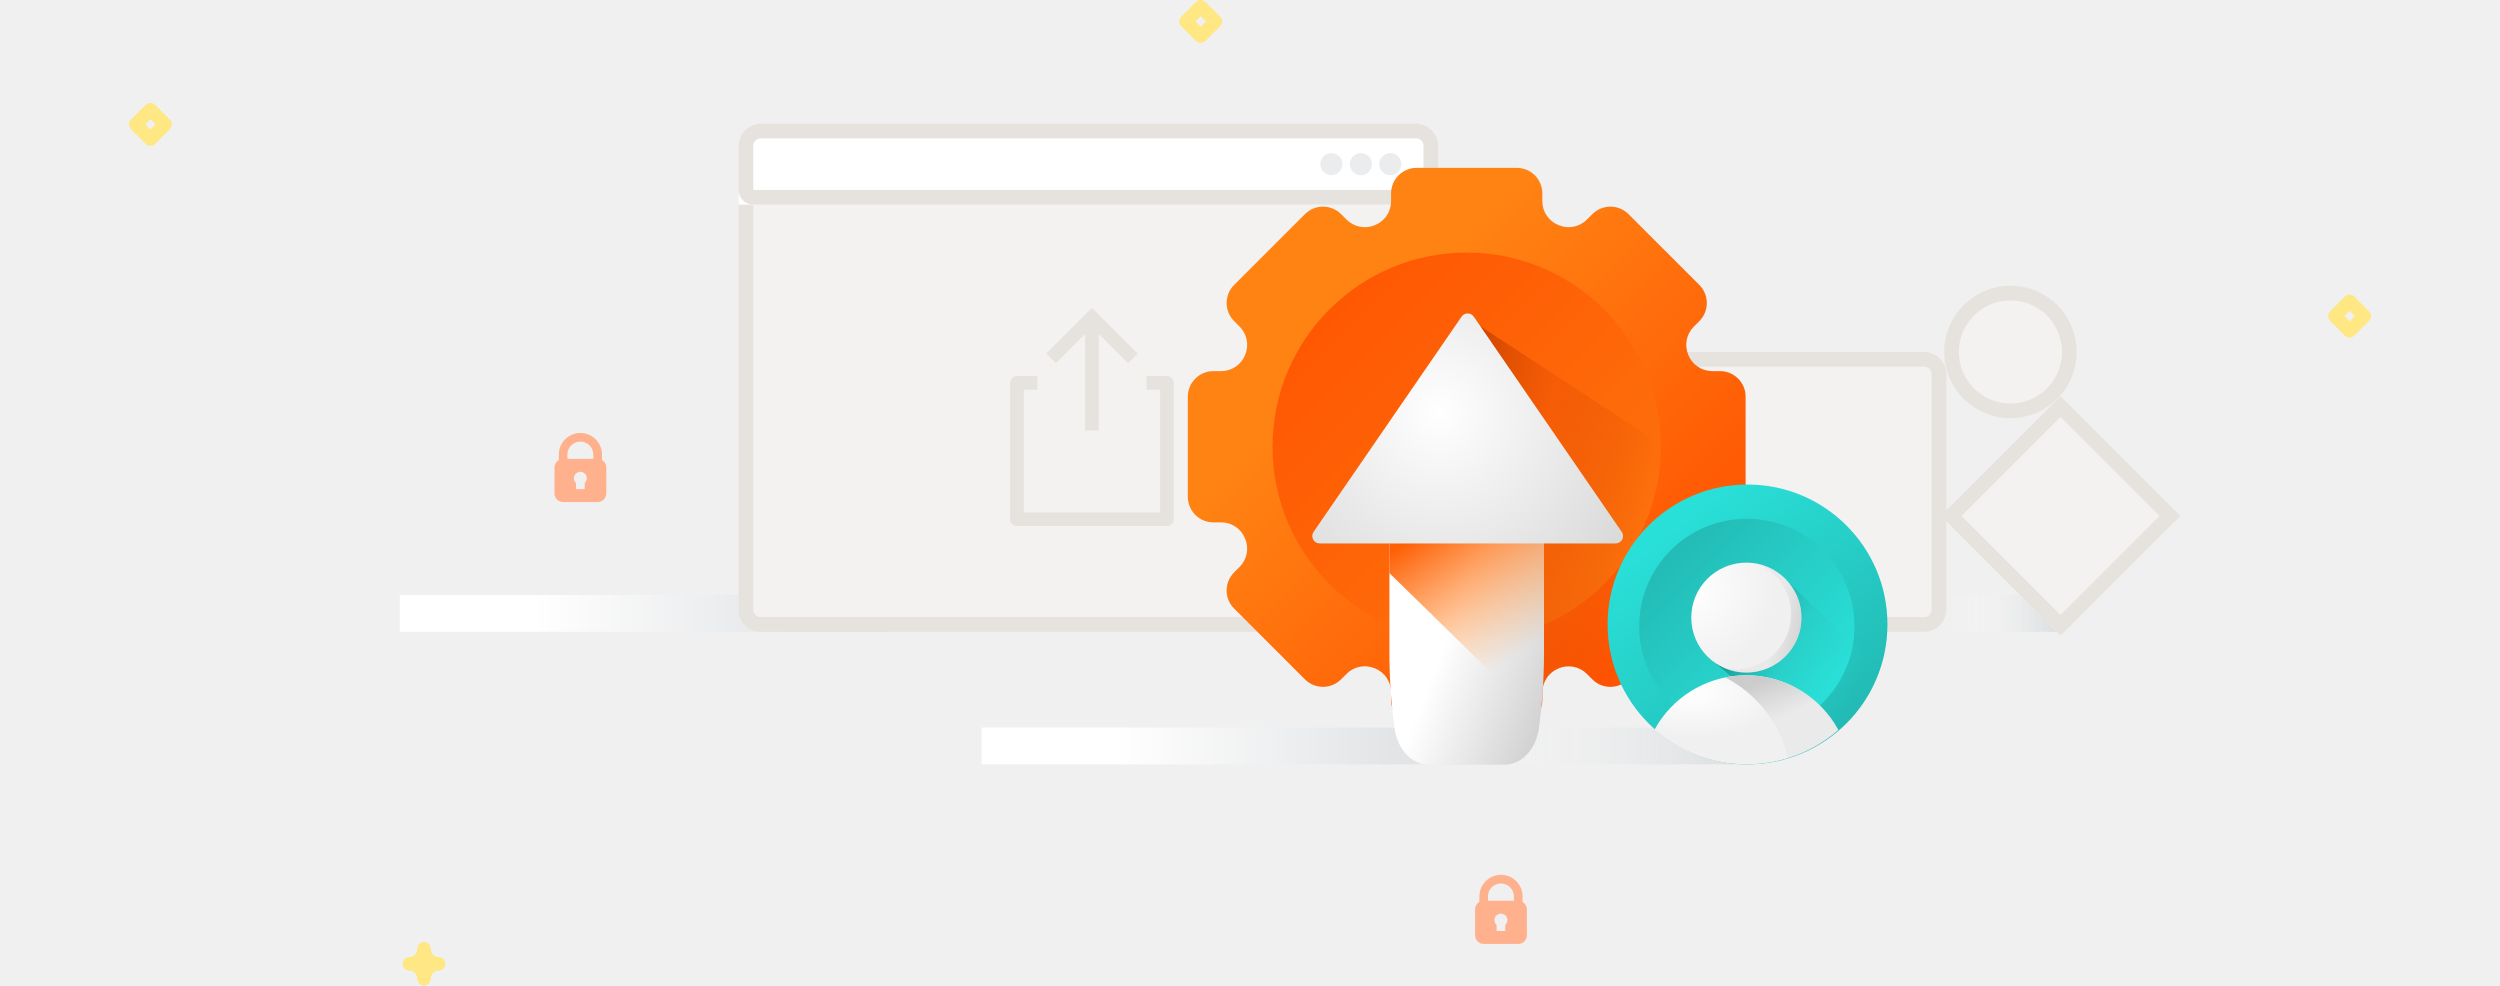
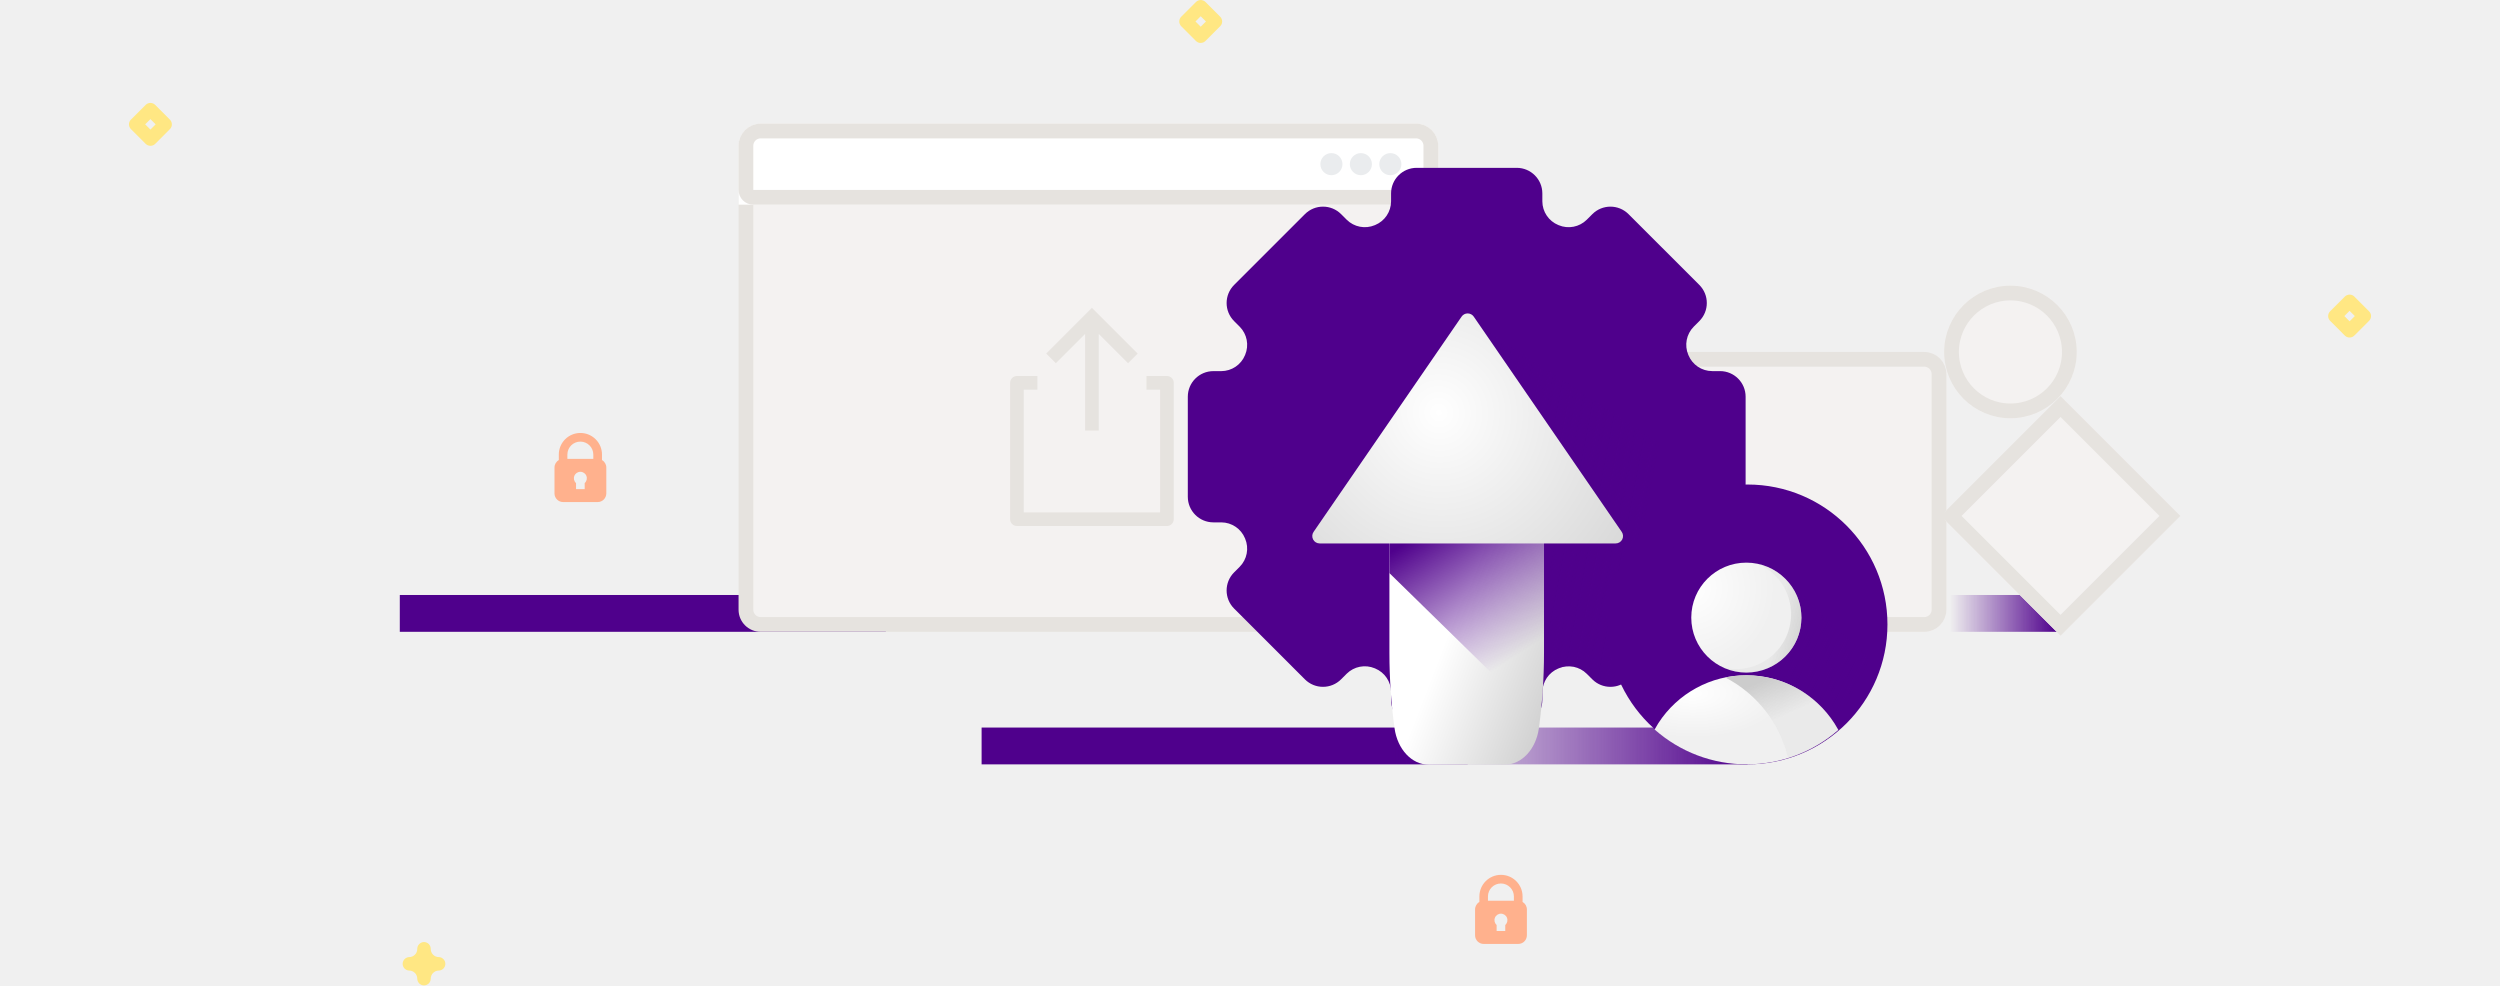
<svg xmlns="http://www.w3.org/2000/svg" xmlns:xlink="http://www.w3.org/1999/xlink" width="304.445" height="120" viewBox="0 0 304.445 133.802">
  <defs>
    <linearGradient id="linear-gradient" x1="0.274" y1="0.5" x2="1" y2="0.5" gradientUnits="objectBoundingBox">
-       <stop offset="0" stop-color="#fff" />
-       <stop offset="1" stop-color="#dbdddf" />
+       <stop offset="0" stop-color="#4F008C" />
+       <stop offset="1" stop-color="#4F008C" />
    </linearGradient>
    <linearGradient id="linear-gradient-2" x1="0.274" y1="0.5" x2="1" y2="0.5" gradientUnits="objectBoundingBox">
-       <stop offset="0" stop-color="#fff" stop-opacity="0" />
-       <stop offset="1" stop-color="#dbdddf" />
+       <stop offset="0" stop-color="#4F008C" stop-opacity="0" />
+       <stop offset="1" stop-color="#4F008C" />
    </linearGradient>
    <linearGradient id="linear-gradient-5" x1="0.308" y1="0.308" x2="0.828" y2="0.828" gradientUnits="objectBoundingBox">
-       <stop offset="0" stop-color="#ff8313" />
-       <stop offset="1" stop-color="#ff5402" />
+       <stop offset="0" stop-color="#4F008C" />
+       <stop offset="1" stop-color="#4F008C" />
    </linearGradient>
    <linearGradient id="linear-gradient-6" x1="0.821" y1="0.821" x2="0.126" y2="0.126" gradientUnits="objectBoundingBox">
-       <stop offset="0" stop-color="#fd700c" />
-       <stop offset="1" stop-color="#ff5703" />
+       <stop offset="0" stop-color="#4F008C" />
+       <stop offset="1" stop-color="#4F008C" />
    </linearGradient>
    <linearGradient id="linear-gradient-7" x1="0.608" y1="0.634" x2="-0.093" y2="0.449" gradientUnits="objectBoundingBox">
-       <stop offset="0" stop-color="#cf4601" stop-opacity="0" />
-       <stop offset="0.563" stop-color="#ef5503" stop-opacity="0.561" />
-       <stop offset="1" stop-color="#ca4400" />
+       <stop offset="0" stop-color="#4F008C" stop-opacity="0" />
+       <stop offset="0.563" stop-color="#4F008C" stop-opacity="0.561" />
+       <stop offset="1" stop-color="#4F008C" />
    </linearGradient>
    <linearGradient id="linear-gradient-8" x1="0.464" y1="0.418" x2="1.086" y2="0.86" gradientUnits="objectBoundingBox">
      <stop offset="0" stop-color="#fff" />
      <stop offset="1" stop-color="#ccc" />
    </linearGradient>
    <linearGradient id="linear-gradient-9" x1="0.801" y1="0.671" x2="0.39" y2="-0.096" gradientUnits="objectBoundingBox">
-       <stop offset="0" stop-color="#ff8313" stop-opacity="0" />
-       <stop offset="1" stop-color="#fe6006" />
+       <stop offset="0" stop-color="#4F008C" stop-opacity="0" />
+       <stop offset="1" stop-color="#4F008C" />
    </linearGradient>
    <radialGradient id="radial-gradient" cx="0.407" cy="0.431" r="1.306" gradientTransform="matrix(0.035, 0.999, -0.726, 0.025, 0.706, 0.014)" xlink:href="#linear-gradient-8" />
    <linearGradient id="linear-gradient-10" x1="0.757" y1="0.959" x2="0.149" y2="0.196" gradientUnits="objectBoundingBox">
-       <stop offset="0" stop-color="#22b9b3" />
-       <stop offset="1" stop-color="#29e0d8" />
+       <stop offset="0" stop-color="#4F008C" />
+       <stop offset="1" stop-color="#4F008C" />
    </linearGradient>
    <linearGradient id="linear-gradient-11" x1="0.821" y1="0.821" x2="0.126" y2="0.126" gradientUnits="objectBoundingBox">
-       <stop offset="0" stop-color="#29e0d8" />
-       <stop offset="1" stop-color="#23bab4" />
+       <stop offset="0" stop-color="#4F008C" />
+       <stop offset="1" stop-color="#4F008C" />
    </linearGradient>
    <linearGradient id="linear-gradient-12" x1="0.084" y1="0.36" x2="0.818" y2="0.733" gradientUnits="objectBoundingBox">
-       <stop offset="0" stop-color="#0f8d87" />
-       <stop offset="0.472" stop-color="#2ac8c2" stop-opacity="0.49" />
-       <stop offset="1" stop-color="#29e0d8" stop-opacity="0" />
+       <stop offset="0" stop-color="#4F008C" />
+       <stop offset="0.472" stop-color="#4F008C" stop-opacity="0.49" />
+       <stop offset="1" stop-color="#4F008C" stop-opacity="0" />
    </linearGradient>
    <radialGradient id="radial-gradient-2" cx="0.208" cy="0.202" r="0.5" gradientUnits="objectBoundingBox">
      <stop offset="0" stop-color="#fff" />
      <stop offset="1" stop-color="#f0f0f0" />
    </radialGradient>
    <radialGradient id="radial-gradient-3" cx="0" cy="0.233" r="0.764" gradientTransform="translate(0.106 0.025) rotate(27.054)" xlink:href="#radial-gradient-2" />
    <linearGradient id="linear-gradient-13" x1="0.433" x2="0.678" y2="0.398" gradientUnits="objectBoundingBox">
      <stop offset="0" stop-color="#ccc" />
      <stop offset="1" stop-color="#ccc" stop-opacity="0.169" />
    </linearGradient>
    <linearGradient id="linear-gradient-14" x1="0.719" y1="0.4" x2="1.177" y2="0.537" gradientUnits="objectBoundingBox">
      <stop offset="0" stop-color="#ccc" stop-opacity="0.188" />
      <stop offset="1" stop-color="#ccc" />
    </linearGradient>
  </defs>
  <g id="profile-export" transform="translate(-141.222 -98.21)">
    <path id="Path_95" d="M424.493,166.965a.914.914,0,0,1-.914-.914,1.1,1.1,0,0,0-1.1-1.1.915.915,0,0,1,0-1.829,1.1,1.1,0,0,0,1.1-1.1.915.915,0,1,1,1.829,0,1.1,1.1,0,0,0,1.1,1.1.915.915,0,0,1,0,1.829,1.1,1.1,0,0,0-1.1,1.1.914.914,0,0,1-.914.914Z" transform="translate(-243.207 65.047)" fill="#ffe783" />
    <path id="Path_96" d="M68.794,419.851a.915.915,0,0,1-.645-.267l-2-2a.914.914,0,0,1,0-1.291l2-2a.914.914,0,0,1,1.291,0l2,2a.914.914,0,0,1,0,1.291l-2,2.008A.915.915,0,0,1,68.794,419.851Zm-.711-2.917.711.711.711-.711-.711-.708Z" transform="translate(75.344 -301.841)" fill="#ffe783" />
    <path id="Path_98" d="M141.064,46.254a.914.914,0,0,1-.645-.267l-2-2.005a.914.914,0,0,1,0-1.291l2-2a.914.914,0,0,1,1.291,0l2,2a.914.914,0,0,1,0,1.291l-2,2a.909.909,0,0,1-.645.267Zm-.711-2.917.711.711.711-.711-.711-.711Z" transform="translate(301.688 97.79)" fill="#ffe783" />
    <path id="Path_98-2" data-name="Path_98" d="M141.064,46.254a.914.914,0,0,1-.645-.267l-2-2.005a.914.914,0,0,1,0-1.291l2-2a.914.914,0,0,1,1.291,0l2,2a.914.914,0,0,1,0,1.291l-2,2a.909.909,0,0,1-.645.267Zm-.711-2.917.711.711.711-.711-.711-.711Z" transform="translate(145.688 57.79)" fill="#ffe783" />
    <path id="padlock" d="M70.9,3.681V2.932a2.932,2.932,0,1,0-5.864,0v.749a1.169,1.169,0,0,0-.586,1.01V8.209a1.174,1.174,0,0,0,1.173,1.173h4.691a1.174,1.174,0,0,0,1.173-1.173V4.691a1.169,1.169,0,0,0-.586-1.01ZM67.963,1.173a1.761,1.761,0,0,1,1.759,1.759v.586H66.2V2.932a1.761,1.761,0,0,1,1.759-1.759Zm.586,5.635v.815H67.377V6.808a.88.88,0,1,1,1.173,0Z" transform="translate(259.555 217)" fill="#ffb18d" />
    <path id="padlock-2" data-name="padlock" d="M70.9,3.681V2.932a2.932,2.932,0,1,0-5.864,0v.749a1.169,1.169,0,0,0-.586,1.01V8.209a1.174,1.174,0,0,0,1.173,1.173h4.691a1.174,1.174,0,0,0,1.173-1.173V4.691a1.169,1.169,0,0,0-.586-1.01ZM67.963,1.173a1.761,1.761,0,0,1,1.759,1.759v.586H66.2V2.932a1.761,1.761,0,0,1,1.759-1.759Zm.586,5.635v.815H67.377V6.808a.88.88,0,1,1,1.173,0Z" transform="translate(134.555 157)" fill="#ffb18d" />
    <rect id="Rectangle_446" data-name="Rectangle 446" width="66" height="5" transform="translate(257 197)" fill="url(#linear-gradient)" />
    <rect id="Rectangle_447" data-name="Rectangle 447" width="66" height="5" transform="translate(295 197)" fill="url(#linear-gradient-2)" />
    <rect id="Rectangle_454" data-name="Rectangle 454" width="20" height="5" transform="translate(383 179)" fill="url(#linear-gradient-2)" />
    <g id="Group_1135" data-name="Group 1135" transform="translate(-56 -7)">
      <rect id="Rectangle_448" data-name="Rectangle 448" width="66" height="5" transform="translate(234 186)" fill="url(#linear-gradient)" />
      <g id="Path_2110" data-name="Path 2110" transform="translate(280 122)" fill="#f4f2f1">
        <path d="M 92 68 L 3 68 C 1.897 68 1 67.103 1 66 L 1 3 C 1 1.897 1.897 1 3 1 L 92 1 C 93.103 1 94 1.897 94 3 L 94 66 C 94 67.103 93.103 68 92 68 Z" stroke="none" />
        <path d="M 3 2 C 2.449 2 2 2.449 2 3 L 2 66 C 2 66.551 2.449 67 3 67 L 92 67 C 92.551 67 93 66.551 93 66 L 93 3 C 93 2.449 92.551 2 92 2 L 3 2 M 3 0 L 92 0 C 93.657 0 95 1.343 95 3 L 95 66 C 95 67.657 93.657 69 92 69 L 3 69 C 1.343 69 0 67.657 0 66 L 0 3 C 0 1.343 1.343 0 3 0 Z" stroke="none" fill="#e6e3df" />
      </g>
      <g id="Rectangle_376" data-name="Rectangle 376" transform="translate(280 122)" fill="#fff" stroke="#e6e3df" stroke-width="2">
        <path d="M3,0H92a3,3,0,0,1,3,3v8a0,0,0,0,1,0,0H0a0,0,0,0,1,0,0V3A3,3,0,0,1,3,0Z" stroke="none" />
        <path d="M3,1H92a2,2,0,0,1,2,2V9a1,1,0,0,1-1,1H2A1,1,0,0,1,1,9V3A2,2,0,0,1,3,1Z" fill="none" />
      </g>
      <circle id="Ellipse_110" data-name="Ellipse 110" cx="1.5" cy="1.5" r="1.5" transform="translate(367 126)" fill="#eaecee" />
      <circle id="Ellipse_111" data-name="Ellipse 111" cx="1.5" cy="1.5" r="1.5" transform="translate(363 126)" fill="#eaecee" />
      <circle id="Ellipse_112" data-name="Ellipse 112" cx="1.5" cy="1.5" r="1.5" transform="translate(359 126)" fill="#eaecee" />
      <g id="Rectangle_452" data-name="Rectangle 452" transform="translate(406 153)" fill="#f4f2f1" stroke="#e6e3df" stroke-width="2">
        <rect width="38" height="38" rx="3" stroke="none" />
        <rect x="1" y="1" width="36" height="36" rx="2" fill="none" />
      </g>
      <g id="Rectangle_453" data-name="Rectangle 453" transform="translate(443.237 175.264) rotate(-45)" fill="#f4f2f1" stroke="#e6e3df" stroke-width="2">
        <rect width="23" height="23" rx="1" stroke="none" />
        <rect x="1" y="1" width="21" height="21" fill="none" />
      </g>
      <g id="Ellipse_191" data-name="Ellipse 191" transform="translate(443.7 144)" fill="#f4f2f1" stroke="#e6e3df" stroke-width="2">
        <circle cx="9" cy="9" r="9" stroke="none" />
        <circle cx="9" cy="9" r="8" fill="none" />
      </g>
      <g id="export" transform="translate(247.981 147.008)">
        <path id="Path_2206" data-name="Path 2206" d="M90.185,172.228H87.407v1.852h1.852v16.665H70.743V174.08h1.852v-1.852H69.817a.925.925,0,0,0-.926.926V191.67a.925.925,0,0,0,.926.926H90.185a.925.925,0,0,0,.926-.926V173.154A.925.925,0,0,0,90.185,172.228Z" transform="translate(0 -162.97)" fill="#e6e3df" />
        <path id="Path_2207" data-name="Path 2207" d="M165.335,3.544V16.665h1.852V3.544l3.974,3.974,1.309-1.309L166.26,0l-6.209,6.209,1.309,1.309Z" transform="translate(-86.26)" fill="#e6e3df" />
      </g>
    </g>
    <g id="wheel" transform="translate(268.334 121)">
      <path id="Path_2115" data-name="Path 2115" d="M92.407,44.666V31.075A3.474,3.474,0,0,0,88.933,27.6H87.86a3.491,3.491,0,0,1-3.22-2.171l-.018-.043a3.492,3.492,0,0,1,.74-3.817l.759-.759a3.474,3.474,0,0,0,0-4.913L76.509,6.287a3.474,3.474,0,0,0-4.913,0l-.759.759a3.492,3.492,0,0,1-3.817.74l-.043-.018a3.491,3.491,0,0,1-2.171-3.22V3.474A3.474,3.474,0,0,0,61.332,0H47.74a3.474,3.474,0,0,0-3.474,3.474V4.547A3.491,3.491,0,0,1,42.1,7.767l-.043.018a3.492,3.492,0,0,1-3.817-.74l-.759-.759a3.474,3.474,0,0,0-4.913,0L22.953,15.9a3.474,3.474,0,0,0,0,4.913l.759.759a3.492,3.492,0,0,1,.74,3.817l-.018.043a3.491,3.491,0,0,1-3.22,2.171H20.14a3.474,3.474,0,0,0-3.474,3.474V44.666A3.474,3.474,0,0,0,20.14,48.14h1.073a3.491,3.491,0,0,1,3.22,2.171l.018.043a3.492,3.492,0,0,1-.74,3.817l-.759.759a3.474,3.474,0,0,0,0,4.913l9.611,9.611a3.474,3.474,0,0,0,4.913,0l.759-.759a3.492,3.492,0,0,1,3.817-.74l.043.018a3.491,3.491,0,0,1,2.171,3.22v1.073a3.474,3.474,0,0,0,3.474,3.474H61.332a3.474,3.474,0,0,0,3.474-3.474V71.194a3.491,3.491,0,0,1,2.171-3.22l.043-.018a3.492,3.492,0,0,1,3.817.74l.759.759a3.474,3.474,0,0,0,4.913,0l9.611-9.611a3.474,3.474,0,0,0,0-4.913l-.759-.759a3.492,3.492,0,0,1-.74-3.817l.018-.043a3.491,3.491,0,0,1,3.22-2.171h1.073a3.474,3.474,0,0,0,3.474-3.474Z" transform="translate(0 0)" fill="url(#linear-gradient-5)" />
      <circle id="Ellipse_168" data-name="Ellipse 168" cx="26.366" cy="26.366" r="26.366" transform="translate(28.17 11.505)" fill="url(#linear-gradient-6)" />
      <path id="Path_2117" data-name="Path 2117" d="M336.118,170.376l-.759-.759a3.493,3.493,0,0,1-.74-3.817l.018-.043a3.491,3.491,0,0,1,3.22-2.171h1.073a3.474,3.474,0,0,0,3.456-3.116l-37.41-24.431c-.464-.5.509,4.534,0,4.08,3.438,3.843,2.227,7.82,2.227,13.381,0,4.4,2.989,6.9,5.55,13.373,1.855,4.655,2.051,22.106,2.051,20.84v-1.073a3.491,3.491,0,0,1,2.171-3.22l.043-.018a3.492,3.492,0,0,1,3.817.74l.759.759a3.474,3.474,0,0,0,4.913,0l9.611-9.611A3.474,3.474,0,0,0,336.118,170.376Z" transform="translate(-249.999 -115.445)" fill="url(#linear-gradient-7)" />
      <path id="Path_21182" data-name="Path 21182" d="M209.244,357.531a75.348,75.348,0,0,0,.695-10.219V323.918H188.948v23.394a75.351,75.351,0,0,0,.695,10.219c.392,2.862,2.34,4.951,4.617,4.951h10.368C206.9,362.482,208.852,360.393,209.244,357.531Z" transform="translate(-144.907 -281.445)" fill="url(#linear-gradient-8)" />
      <path id="Path_2119" data-name="Path 2119" d="M188.948,329.475l20.347,19.91a44.535,44.535,0,0,0,.644-7.53V323.918H188.948Z" transform="translate(-144.907 -274.448)" fill="url(#linear-gradient-9)" />
      <path id="Path_2268" data-name="Path 2268" d="M21.176,1.2a1,1,0,0,1,1.648,0l20.1,29.235A1,1,0,0,1,42.1,32H1.9a1,1,0,0,1-.824-1.567Z" transform="translate(32.666 19)" fill="url(#radial-gradient)" />
    </g>
    <g id="Group_1246" data-name="Group 1246" transform="translate(-1242 -1532.824)">
      <circle id="Ellipse_177" data-name="Ellipse 177" cx="19" cy="19" r="19" transform="translate(1584 1696.824)" fill="url(#linear-gradient-10)" />
      <circle id="Ellipse_181" data-name="Ellipse 181" cx="14.616" cy="14.616" r="14.616" transform="translate(1588.292 1701.472)" fill="url(#linear-gradient-11)" />
      <path id="Intersection_8" data-name="Intersection 8" d="M0,10.46,10.575,0C16.98,6.155,21.305,10.184,23.411,12.127a18.949,18.949,0,0,1-8.993,10.838Z" transform="translate(1597.475 1709.582)" fill="url(#linear-gradient-12)" />
      <path id="Intersection_5" data-name="Intersection 5" d="M0,7.358Q.239,6.924.51,6.5a14.221,14.221,0,0,1,23.923.045q.274.428.516.872a18.823,18.823,0,0,1-12.438,4.672A18.822,18.822,0,0,1,0,7.358Z" transform="translate(1590.382 1722.731)" fill="url(#radial-gradient-2)" />
      <ellipse id="Ellipse_180" data-name="Ellipse 180" cx="7.477" cy="7.464" rx="7.477" ry="7.464" transform="translate(1595.362 1707.431)" fill="url(#radial-gradient-3)" />
      <path id="Subtraction_21" data-name="Subtraction 21" d="M8.534,11.244h0A16.607,16.607,0,0,0,0,.288,14.318,14.318,0,0,1,7.644.823,14.151,14.151,0,0,1,11.731,3.1,14.232,14.232,0,0,1,14.84,6.549c.182.284.356.577.516.872a18.753,18.753,0,0,1-6.821,3.823Z" transform="translate(1599.975 1722.731)" fill="url(#linear-gradient-13)" />
      <path id="Subtraction_22" data-name="Subtraction 22" d="M3.056,14.742A7.431,7.431,0,0,1,0,14.092a7.485,7.485,0,0,0,9.133-7.28A7.477,7.477,0,0,0,4.716,0,7.463,7.463,0,0,1,3.056,14.742Z" transform="translate(1599.783 1707.616)" fill="url(#linear-gradient-14)" />
    </g>
  </g>
</svg>
